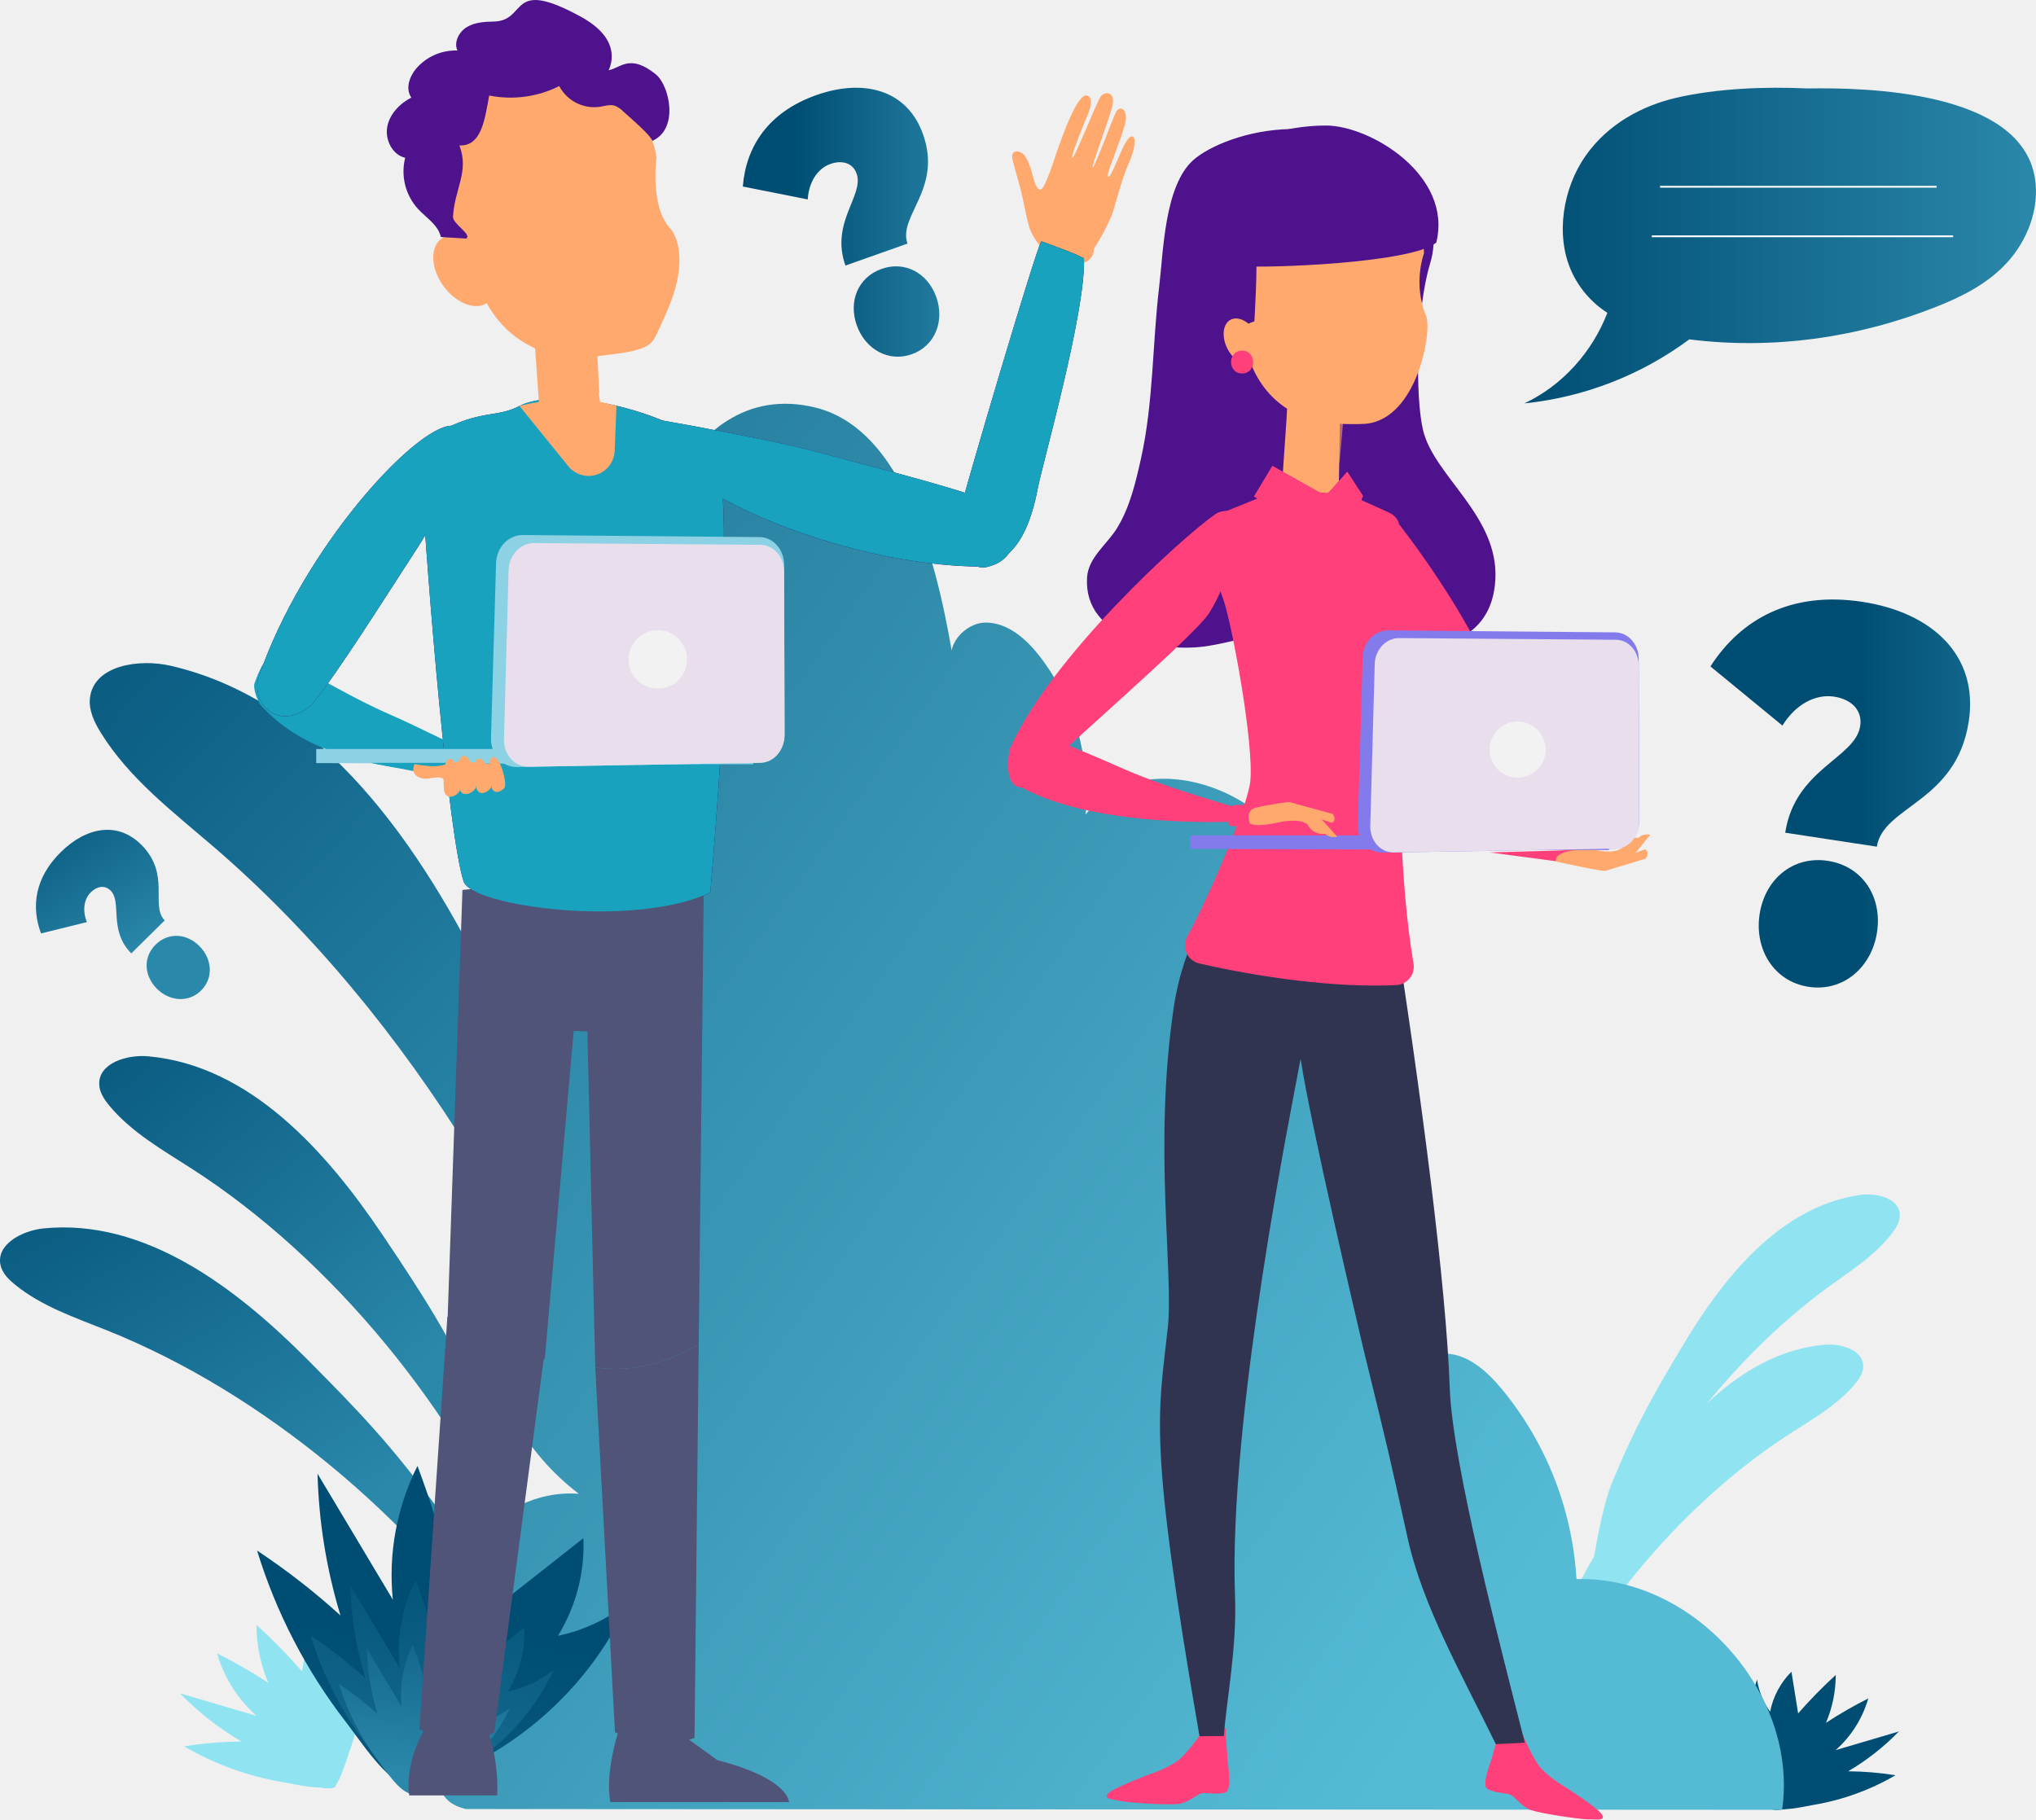
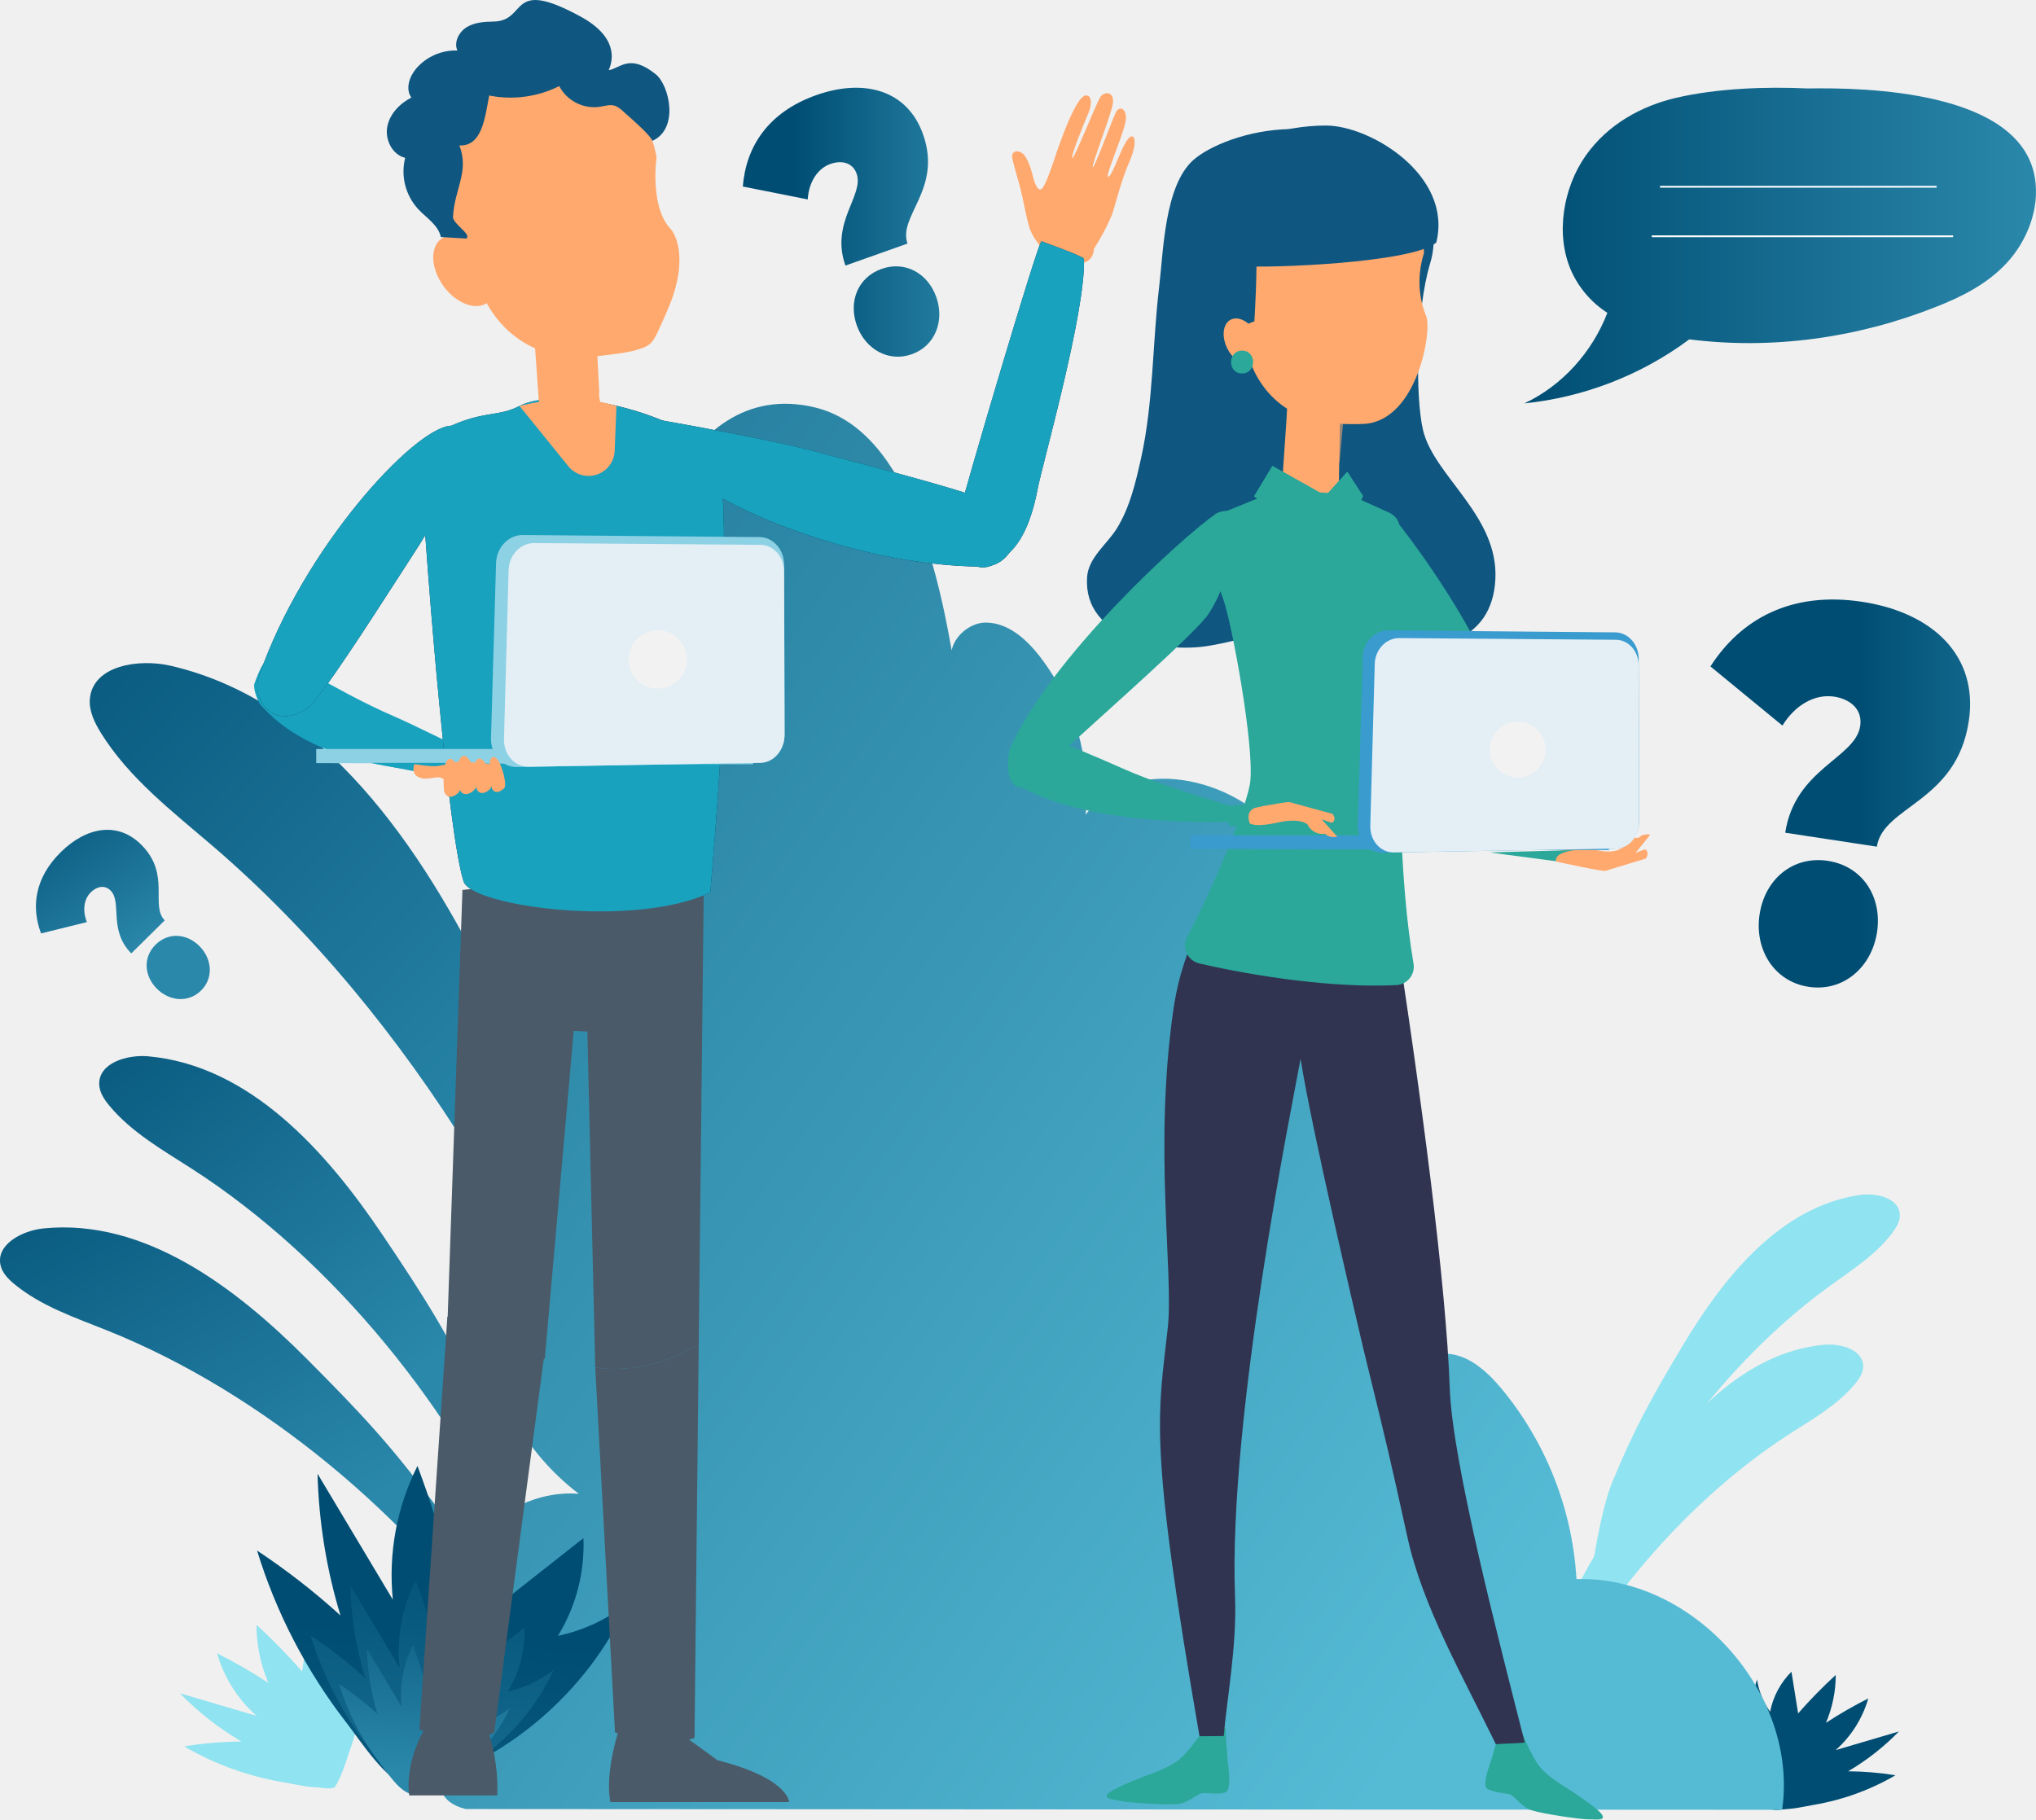
<svg xmlns="http://www.w3.org/2000/svg" xmlns:xlink="http://www.w3.org/1999/xlink" height="776.336" viewBox="0 0 868.611 776.336" width="868.611">
  <linearGradient id="a" gradientUnits="objectBoundingBox" x1="1.153" x2="1.438" y1="2.57" y2="5.178">
    <stop offset="0" stop-color="#004D73" />
    <stop offset="1" stop-color="#2A88AB" />
  </linearGradient>
  <linearGradient id="b" x1="1.638" x2="1.896" xlink:href="#a" y1="2.768" y2="5.437" />
  <linearGradient id="c" x1="2.305" x2="2.474" xlink:href="#a" y1="3.738" y2="5.391" />
  <linearGradient id="d" gradientUnits="objectBoundingBox" x1="-8.637" x2="-8.204" y1="-1.261" y2="-.646">
-     <stop offset="0" stop-color="#b548f2" />
+     <stop offset="0" stop-color="#6bb8e0" />
    <stop offset="1" stop-color="#90E3F0" />
  </linearGradient>
  <linearGradient id="e" x1="-8.943" x2="-8.481" xlink:href="#d" y1="-1.814" y2="-1.222" />
  <linearGradient id="f" x1="2.395" x2="2.11" xlink:href="#d" y1="-4.202" y2="-1.594" />
  <linearGradient id="g" x1="3.252" x2="2.994" xlink:href="#d" y1="-7.571" y2="-4.903" />
  <linearGradient id="h" x1="4.227" x2="4.058" xlink:href="#d" y1="-10.967" y2="-9.314" />
  <linearGradient id="i" x1="0" x2=".682" xlink:href="#a" y1="-.345" y2=".664" />
  <linearGradient id="j" gradientUnits="objectBoundingBox" x1="-.711" x2=".781" y1="-.24" y2=".881">
    <stop offset="0" stop-color="#004D73" />
    <stop offset="1" stop-color="#55BBD5" />
  </linearGradient>
  <linearGradient id="k" x1=".565" x2="1.581" xlink:href="#a" y1=".261" y2=".261" />
  <linearGradient id="l" x1=".257" x2="1.21" xlink:href="#a" y1=".688" y2=".688" />
  <linearGradient id="m" x1="0" x2="1" xlink:href="#a" y1=".5" y2=".5" />
  <linearGradient id="n" x1=".5" x2=".5" xlink:href="#a" y1="0" y2="1" />
  <linearGradient id="o" x1=".482" x2=".226" xlink:href="#a" y1=".518" y2="2.992" />
  <linearGradient id="p" x1=".563" x2=".332" xlink:href="#a" y1="-.347" y2="2.185" />
  <linearGradient id="q" x1=".601" x2=".45" xlink:href="#a" y1="-.707" y2=".861" />
  <path d="m243.711 429.477c4.817 1.95 12.43-.164 17.557-1.024a103.32 103.32 0 0 0 34.846-12.622 133.927 133.927 0 0 0 -20.2-1.7 102.8 102.8 0 0 0 21.663-16.986q-13.494 3.976-26.985 7.955a46.7 46.7 0 0 0 13.917-22.043 183.786 183.786 0 0 0 -18.058 10.4 52.039 52.039 0 0 0 4.179-20.42 200.436 200.436 0 0 0 -16.045 16.411q-1.426-8.9-2.849-17.8a33.2 33.2 0 0 0 -9.111 17.08 32.237 32.237 0 0 1 -5.59-13.778 65.209 65.209 0 0 0 6.673 54.528" fill="url(#a)" transform="translate(512.545 341.621)" />
  <path d="m245.8 415.342c3.152 1.278 8.139-.108 11.5-.672a67.691 67.691 0 0 0 22.826-8.268 87.7 87.7 0 0 0 -13.231-1.111 67.3 67.3 0 0 0 14.189-11.128q-8.839 2.607-17.675 5.21a30.509 30.509 0 0 0 9.115-14.437 121.072 121.072 0 0 0 -11.828 6.809 34.02 34.02 0 0 0 2.737-13.374 131.878 131.878 0 0 0 -10.508 10.748l-1.863-11.654a21.709 21.709 0 0 0 -5.97 11.183 21.107 21.107 0 0 1 -3.664-9.024 42.717 42.717 0 0 0 4.374 35.717" fill="url(#b)" transform="translate(509.927 356.066)" />
  <path d="m246.924 407.465c2.215.9 5.722-.073 8.084-.47a47.594 47.594 0 0 0 16.049-5.813 61.182 61.182 0 0 0 -9.3-.784 47.3 47.3 0 0 0 9.978-7.826q-6.212 1.834-12.427 3.664a21.506 21.506 0 0 0 6.408-10.153 84.915 84.915 0 0 0 -8.317 4.789 23.97 23.97 0 0 0 1.926-9.4 92.262 92.262 0 0 0 -7.391 7.558q-.658-4.1-1.313-8.2a15.309 15.309 0 0 0 -4.2 7.864 14.831 14.831 0 0 1 -2.574-6.346 30.032 30.032 0 0 0 3.075 25.115" fill="url(#c)" transform="translate(508.706 364.421)" />
  <path d="m202.469 504.605c22.7-52.12 63.882-103.217 111.7-133.953 9.815-6.307 20.214-12.2 27.668-21.172 1.731-2.079 3.343-4.479 3.441-7.182.268-7.248-9.4-10.152-16.624-9.491-34.079 3.124-59.786 31.763-78.893 60.159-14.13 21-22.349 33.891-33.209 56.756-7.352 15.488-14.085 54.882-14.085 54.882" fill="url(#d)" transform="translate(449.602 240.962)" />
  <path d="m209.515 492.873c19.876-53.263 58.264-106.491 104.369-139.745 9.459-6.823 19.532-13.263 26.494-22.621 1.613-2.17 3.1-4.653 3.051-7.359-.122-7.248-9.933-9.633-17.108-8.585-33.867 4.946-58 34.919-75.556 64.3-12.987 21.726-20.507 35.037-30.123 58.452-6.513 15.861-11.128 55.558-11.128 55.558" fill="url(#e)" transform="translate(467.095 195.307)" />
  <path d="m102.556 436.637c-5.834 2.365-15.06-.2-21.27-1.24a125.2 125.2 0 0 1 -42.222-15.297 162.3 162.3 0 0 1 24.474-2.058 124.537 124.537 0 0 1 -26.25-20.584q16.347 4.822 32.7 9.637a56.535 56.535 0 0 1 -16.864-26.706 223.08 223.08 0 0 1 21.876 12.601 62.929 62.929 0 0 1 -5.064-24.742 243.648 243.648 0 0 1 19.444 19.887q1.724-10.783 3.448-21.562a40.227 40.227 0 0 1 11.041 20.691 39.057 39.057 0 0 0 6.774-16.7 79 79 0 0 1 -8.087 66.069" fill="url(#f)" transform="translate(39.488 325.021)" />
  <path d="m86.686 419.514c-3.824 1.546-9.867-.129-13.931-.815a82.006 82.006 0 0 1 -27.655-10.013 106.129 106.129 0 0 1 16.031-1.351 81.558 81.558 0 0 1 -17.191-13.479l21.412 6.311a37.051 37.051 0 0 1 -11.044-17.494 145.5 145.5 0 0 1 14.332 8.254 41.282 41.282 0 0 1 -3.316-16.209 159.942 159.942 0 0 1 12.733 13.026q1.128-7.063 2.257-14.123a26.321 26.321 0 0 1 7.23 13.555 25.557 25.557 0 0 0 4.441-10.936 51.757 51.757 0 0 1 -5.3 43.274" fill="url(#g)" transform="translate(55.999 342.52)" />
  <path d="m77.676 409.967c-2.689 1.09-6.938-.091-9.8-.571a57.668 57.668 0 0 1 -19.448-7.042 74.1 74.1 0 0 1 11.274-.947 57.4 57.4 0 0 1 -12.089-9.48q7.528 2.22 15.06 4.437a26.012 26.012 0 0 1 -7.767-12.3 102.876 102.876 0 0 1 10.076 5.8 28.988 28.988 0 0 1 -2.33-11.4 112.264 112.264 0 0 1 8.954 9.16q.794-4.963 1.588-9.929a18.564 18.564 0 0 1 5.085 9.529 17.986 17.986 0 0 0 3.117-7.69 36.379 36.379 0 0 1 -3.723 30.429" fill="url(#h)" transform="translate(65.131 352.645)" />
  <path d="m258.488 615.825c-29.858-106.685-95.655-216.345-179.727-288.492-17.25-14.8-35.751-28.96-47.732-48.275-2.779-4.479-5.252-9.543-4.719-14.788 1.428-14.06 20.866-17.076 34.63-13.865 64.951 15.161 106.891 77.329 136.164 137.261 21.653 44.323 34.065 71.4 48.9 118.451 10.048 31.868 12.489 109.709 12.489 109.709" fill="url(#i)" transform="translate(12.05 33.692)" />
  <path d="m208.037 514.786c-28.716-65.923-80.8-130.55-141.287-169.432-12.409-7.976-25.567-15.429-35-26.776-2.187-2.63-4.225-5.667-4.35-9.083-.338-9.167 11.89-12.841 21.022-12.005 43.11 3.949 75.622 40.178 99.786 76.092 17.874 26.563 28.274 42.867 42.006 71.788 9.3 19.591 17.818 69.416 17.818 69.416" fill="url(#i)" transform="translate(14.93 153.212)" />
  <path d="m231.764 501.887c-40.69-59.287-104.084-112.867-170.843-139.577-13.694-5.478-28.026-10.3-39.432-19.657-2.647-2.17-5.224-4.761-6-8.094-2.069-8.937 9.24-14.865 18.368-15.774 43.075-4.291 81.864 25.115 112.4 55.8 22.583 22.694 35.883 36.73 54.851 62.523 12.845 17.473 30.652 64.78 30.652 64.78" fill="url(#i)" transform="translate(-15.244 205.333)" />
  <path d="m80.842 817.057c-11.842-2.933-12.361-10.923-11.88-23.109s10.338-23.348 22.366-25.338c-15.056-13.935-20-37.694-11.751-56.477s29.082-31.223 49.523-29.573c-46.527-35.5-53.886-103.154-44.611-160.937 7.53-46.914 32.435-100.333 79.61-105.892-12.987 1.532-17.021-73.954-16.853-83.459.759-43.145 24.174-127.419 82.679-113.216 40.989 9.947 53.688 75.929 59.379 110.37-4.782-8.007 4.239-18.671 13.566-18.595s17.135 7.035 22.858 14.4a96.271 96.271 0 0 1 19.58 67.556c19.392-25.776 63.391-16.522 83.149 8.975s41.143 60.681 44.943 92.712c6.025 50.685-2.177 99.9 12.329 148.838-6.649-7.464 2.187-20.319 12.179-20.57s18.407 7.237 24.8 14.917a140.316 140.316 0 0 1 32.018 81.282c50.031-1.432 94.889 48.9 87.725 98.438l-561.614-.324" fill="url(#j)" transform="translate(117.843 -45.191)" />
  <path d="m258.792 345.975c1.066-7-4.078-11.479-11.1-12.549-8.157-1.243-16.641 3.469-22.074 12.347l-30.718-25.243c12.981-20.2 34.417-32.188 64.777-27.563 29.792 4.538 49.724 22.826 45.423 51.055-5.263 34.549-36.552 36.023-39.2 53.412l-39.095-5.956c4.17-27.326 29.887-31.725 31.987-45.503zm-42.922 80.342c2.306-15.129 14.311-25.083 29.109-22.83s23.3 15.335 20.991 30.464c-2.271 14.906-14.377 25.54-29.182 23.283s-23.188-16.011-20.918-30.917z" fill="url(#k)" transform="translate(534.817 -36.188)" />
  <path d="m154.782 215.4c-1.682-4.744-6.4-5.823-11.162-4.138-5.524 1.957-9.257 7.753-9.682 15.136l-27.7-5.506c1.351-17.01 10.758-31.7 31.324-38.99 20.179-7.15 38.8-2.382 45.573 16.738 8.289 23.4-10.811 34.821-6.638 46.6l-26.48 9.379c-6.561-18.505 8.07-29.887 4.765-39.219zm.066 64.711c-3.629-10.25.547-20.51 10.57-24.063s19.734 1.79 23.366 12.04c3.577 10.1-.439 20.817-10.466 24.369s-19.893-2.248-23.47-12.345z" fill="url(#l)" transform="translate(210.67 -141.311)" />
  <path d="m51.524 295.6c-2.525-2.553-5.9-1.818-8.463.711-2.978 2.939-3.633 7.815-1.668 12.716l-19.566 4.838c-4.28-11.4-2.657-23.742 8.418-34.682 10.87-10.734 24.338-13.3 34.511-3 12.451 12.6 3.573 25.77 9.839 32.112l-14.263 14.089c-9.846-9.968-3.845-21.757-8.808-26.784zm19.657 41.783c-5.451-5.52-5.862-13.416-.463-18.748s13.29-4.827 18.741.693c5.37 5.44 6.029 13.579.627 18.915s-13.531 4.578-18.905-.859z" fill="url(#i)" transform="translate(-4.318 84.402)" />
  <path d="m419.813 217.358c-5.991-37.5-72.578-38.718-97.028-38.308-17.672-.832-38.408-.073-55.85 3.946-14.826 3.417-29.391 11.274-38.9 24.888s-12.949 33.585-6 49.129a41.516 41.516 0 0 0 15.355 17.777c-6.433 16.7-19.187 31.025-35.424 38.635a142.5 142.5 0 0 0 70.384-27.316c35.33 4.448 71.464-.519 105.1-13.8 10.978-4.333 21.956-9.721 30.415-18.9s14.055-22.847 11.948-36.051z" fill="url(#m)" transform="translate(448.353 -141.311)" />
  <path d="m218.591 190.88h117.984" fill="url(#n)" stroke="#fff" stroke-miterlimit="10" stroke-width=".758" transform="translate(489.63 -111.193)" />
  <path d="m217.58 196.947h128.551" fill="url(#n)" stroke="#fff" stroke-miterlimit="10" stroke-width=".758" transform="translate(487.12 -96.13)" />
  <path d="m111.835 484.786c-10.821-4.079-20.082-19.023-27.162-28.169a229.957 229.957 0 0 1 -37.942-73.226 297.457 297.457 0 0 1 35.594 27.7 228.724 228.724 0 0 1 -9.79-60.472q16.065 26.865 32.126 53.731a103.811 103.811 0 0 1 10.507-57.05 409.541 409.541 0 0 1 13.841 44.256 115.7 115.7 0 0 1 23.979-39.7 446.009 446.009 0 0 1 1.473 51.055q15.757-12.411 31.513-24.811a73.862 73.862 0 0 1 -10.874 41.683 71.7 71.7 0 0 0 29.938-14.095c-17.369 38.353-52.535 68.2-93.2 79.1" fill="url(#o)" transform="translate(62.933 278.174)" />
  <path d="m95.938 451.347c-7.088-2.671-13.155-12.461-17.79-18.448a150.622 150.622 0 0 1 -24.853-47.965 195.059 195.059 0 0 1 23.314 18.146 149.785 149.785 0 0 1 -6.409-39.608l21.043 35.19a68.022 68.022 0 0 1 6.875-37.362 267.293 267.293 0 0 1 9.066 28.987 75.778 75.778 0 0 1 15.711-26 293.56 293.56 0 0 1 .965 33.438l20.64-16.254a48.362 48.362 0 0 1 -7.119 27.3 46.9 46.9 0 0 0 19.608-9.233 95.038 95.038 0 0 1 -61.047 51.81" fill="url(#p)" transform="translate(79.228 312.916)" />
  <path d="m86.755 432.563c-4.984-1.881-9.25-8.763-12.51-12.973a105.959 105.959 0 0 1 -17.477-33.728 137.214 137.214 0 0 1 16.4 12.758 105.208 105.208 0 0 1 -4.51-27.852q7.4 12.376 14.8 24.749a47.816 47.816 0 0 1 4.841-26.278 188.969 188.969 0 0 1 6.374 20.385 53.272 53.272 0 0 1 11.044-18.285 205.324 205.324 0 0 1 .679 23.513q7.256-5.71 14.513-11.427a33.991 33.991 0 0 1 -5.008 19.2 32.988 32.988 0 0 0 13.788-6.492 66.823 66.823 0 0 1 -42.926 36.434" fill="url(#q)" transform="translate(87.853 332.637)" />
  <path d="m221.569 271.6s-1.863 3.786-1.052 4.329 7.471-2.818 8.6-2.7c1.275 1.01.912 2.894-.017 3.918l-17.222 5.217z" fill="#ffa96e" transform="translate(472.957 89.211)" />
  <path d="m206.852 281.659a1.753 1.753 0 0 0 .592.254c2.5.55 18.94 4.155 20.427 3.859 1.606-.313 12.2-6.736 12.2-6.736l7-8.665s-3.072-.8-4.918 1.316c-1.727-.15-4.949-.2-7.077 4.221-3.653 3-11.35.9-11.35.9s-7.328-1.954-10.473-1l-6.374 1.933a2.019 2.019 0 0 0 -1.111.846 1.952 1.952 0 0 0 .495 2.685z" fill="#ffa96e" transform="translate(456.963 85.797)" />
-   <path d="m289.573 210.42a34.779 34.779 0 0 1 5.217 30.785c-6.091 20.068-6.318 57.205-3.006 71.1 4.7 19.7 32.3 36.458 30.851 63.7s-26.5 30.36-39.272 27.727-15.725-17.487-35.626-12.127c-15.885 4.277-31.276 10.062-47.589 12.74-19.037 3.128-53.378-2.94-51.7-29.249.54-8.491 8.554-14.123 12.751-20.949 5.552-9.038 7.993-19.615 10.267-29.823 5.35-24 4.827-49.108 7.767-73.477 1.787-14.826 2.226-42.818 14.52-53.778 13.431-11.969 65.419-27.819 95.82 13.351z" fill="#4d128c" transform="translate(315.326 -128.758)" />
+   <path d="m289.573 210.42a34.779 34.779 0 0 1 5.217 30.785c-6.091 20.068-6.318 57.205-3.006 71.1 4.7 19.7 32.3 36.458 30.851 63.7s-26.5 30.36-39.272 27.727-15.725-17.487-35.626-12.127c-15.885 4.277-31.276 10.062-47.589 12.74-19.037 3.128-53.378-2.94-51.7-29.249.54-8.491 8.554-14.123 12.751-20.949 5.552-9.038 7.993-19.615 10.267-29.823 5.35-24 4.827-49.108 7.767-73.477 1.787-14.826 2.226-42.818 14.52-53.778 13.431-11.969 65.419-27.819 95.82 13.351z" fill="#0f5680" transform="translate(315.326 -128.758)" />
  <path d="m174.413 255.123c9.546 14.927 24.289 11.95 21.959-3.3l.495-30.666-22.506-3.072-1.988 29.115a13.064 13.064 0 0 0 2.04 7.923z" fill="#ffa96e" transform="translate(374.802 -43.652)" />
  <path d="m195.438 241.766-22.6-19.734.383-4.239 24.174 2.17-1.957 21.8z" fill="#ffa96e" fill-rule="evenodd" opacity=".57" transform="translate(376.033 -44.37)" />
-   <path d="m202.44 394.183c-.1-1.964-.247-4.27-.428-6.067-.39-3.841-.373-7.815-.373-7.815l-8.449-.749s-6.844 10.107-11.347 13.879-12.949 6.45-12.949 6.45-14.732 5.475-17.351 8 2.257 2.595 5.21 3.3 19.713 1.835 24.554 1.289 8.414-4.848 11.065-4.7 7.579.644 9.442-.408c2.494-1.407.627-13.172.627-13.172z" fill="#ff407a" transform="translate(321.303 357.246)" />
-   <path d="m246.84 416.979c-2.03-3.013-15.286-11.458-15.286-11.458s-7.694-4.392-11.309-9.024-8.181-15.948-8.181-15.948l-8.418-1.041s-.815 3.887-2 7.561c-.557 1.72-1.181 3.946-1.693 5.841s-4.291 11.114-2.145 13.015c1.6 1.417 6.523 1.964 9.146 2.379s5.214 5.364 9.832 6.917 21.238 3.963 24.275 3.894 7.813.876 5.779-2.136z" fill="#ff407a" transform="translate(436.523 357.134)" />
-   <path d="m194.83 233.5c12.221 15.505 56.192 74.529 51.337 114.738a5.975 5.975 0 0 1 -10.288 3.249c-22.363-23.506-64.777-105.8-50.128-119.036a6.325 6.325 0 0 1 9.079 1.049z" fill="#ff407a" transform="translate(400.62 -11.646)" />
+   <path d="m202.44 394.183c-.1-1.964-.247-4.27-.428-6.067-.39-3.841-.373-7.815-.373-7.815l-8.449-.749s-6.844 10.107-11.347 13.879-12.949 6.45-12.949 6.45-14.732 5.475-17.351 8 2.257 2.595 5.21 3.3 19.713 1.835 24.554 1.289 8.414-4.848 11.065-4.7 7.579.644 9.442-.408c2.494-1.407.627-13.172.627-13.172z" fill="#2ba89a" transform="translate(321.303 357.246)" />
+   <path d="m246.84 416.979c-2.03-3.013-15.286-11.458-15.286-11.458s-7.694-4.392-11.309-9.024-8.181-15.948-8.181-15.948l-8.418-1.041s-.815 3.887-2 7.561c-.557 1.72-1.181 3.946-1.693 5.841s-4.291 11.114-2.145 13.015c1.6 1.417 6.523 1.964 9.146 2.379s5.214 5.364 9.832 6.917 21.238 3.963 24.275 3.894 7.813.876 5.779-2.136z" fill="#2ba89a" transform="translate(436.523 357.134)" />
+   <path d="m194.83 233.5c12.221 15.505 56.192 74.529 51.337 114.738a5.975 5.975 0 0 1 -10.288 3.249c-22.363-23.506-64.777-105.8-50.128-119.036a6.325 6.325 0 0 1 9.079 1.049z" fill="#2ba89a" transform="translate(400.62 -11.646)" />
  <path d="m189.353 579.515c.839 21.6-3.577 44.141-4.806 59.626-3.448.028-6.9.066-10.351.091-21.91-126.611-17.654-136.453-13.534-174.252 2.56-23.513-6.151-76.674 2.414-135.861 4.235-29.263 17.588-47.885 23.283-52.545l69.785 7.854c12.916 82.332 23.309 162.723 24.814 206.272 1.111 32.108 21.416 109.423 32.018 151.255-3.476.324-8.871.387-12.35.679-14.367-29.465-31.23-58.943-37.621-87.906-8.2-37.113-8.2-37.113-18.926-80.9-3.148-13.607-22.262-94.555-26.752-123.619-3.462 19.031-30.935 153.374-27.974 229.306z" fill="#313450" transform="translate(337.542 101.568)" />
-   <g fill="#ff407a">
+   <g fill="#2ba89a">
    <path d="m188.266 352.317c-1.034 10.337-16.756 47.586-26.9 66.32a7.861 7.861 0 0 0 5.1 11.427c25.428 5.89 58.522 10.543 84.124 9.247a7.866 7.866 0 0 0 7.3-9.243c-6.1-35.688-5.973-81.878-5.8-97.428a7.976 7.976 0 0 1 2.891-5.983c7.352-6.241 14.067-18.452 14.715-21.559 4.371-11.807-16.564-29.4-17.916-61.8-.108-2.553-2.149-4.625-4.479-5.673l-15.701-7.067a7.855 7.855 0 0 0 -2.678-.672l-26.48-1.856a7.877 7.877 0 0 0 -3.514.561l-21.89 8.9c-2.95 1.2-8.314 3.009-8.327 6.192-.031 8.212 5.663 24.143 8.226 31.652 3.57 10.433 12.932 60.982 11.329 76.982z" transform="translate(345.148 -19.004)" />
    <path d="m203.756 237.214-.637-9.6-9.31 10.208-22.709-12.722 2 13.984 19.637 8.867z" transform="translate(371.715 -26.235)" />
    <path d="m203.756 237.214-.637-9.6-9.31 10.208-22.709-12.722 2 13.984 19.637 8.867z" transform="translate(371.715 -26.235)" />
    <path d="m203.756 237.214-.637-9.6-9.31 10.208-22.709-12.722 2 13.984 19.637 8.867z" transform="translate(371.715 -26.235)" />
    <path d="m176.65 225.1-7.787 12.946 16.187 9.987 9.79-12.742z" transform="translate(366.164 -26.235)" />
    <path d="m178.543 232.5 7.5 14.905 5.233-11.349-6.638-10.236z" transform="translate(390.198 -24.441)" />
    <path d="m176.65 225.1-7.787 12.946 16.187 9.987 9.79-12.742z" transform="translate(366.164 -26.235)" />
    <path d="m178.543 232.5 7.5 14.905 5.233-11.349-6.638-10.236z" transform="translate(390.198 -24.441)" />
    <path d="m162.388 333c17.891-16.519 56.568-50.463 61.844-58.424 5.141-7.749 13.876-27.936 11.591-41.268-.679-3.97-6.586-2.776-8.449-1.484-14.893 10.33-70.729 61.413-88.028 100.591-3.989 23.625 12.224 19.331 23.042.585z" transform="translate(291.343 -12.602)" />
  </g>
  <path d="m251.507 255.755c-5.774-13.687-.9-26.713-.9-26.713-.07-10.985-5.781-23.533-14.356-31.708a35.376 35.376 0 0 0 -24.885-10.4c-18.873-.146-46.353 11.709-46.238 29.677l9.438 52.514c4.636 19.685 18.933 31.279 36.831 32.251 2.347.679 11.507.69 14.245.449 22.118-1.957 28.571-39.655 25.865-46.07z" fill="#ffa96e" transform="translate(356.903 -121)" />
-   <path d="m183.412 255.893s-21.935 6.767-18.543 27.1c0 0-7.606-76.27 8.293-92.939s10.25 65.839 10.25 65.839z" fill="#4d128c" transform="translate(351.733 -118.764)" />
-   <path d="m176.937 243.371c-14.172-1.149 4.155-23.015-9.059-28.775-2.093-.916-2.065-4.848-4.409-6.123 7.666-19.18 31.582-25.083 49.446-25.094 18.992-.014 54.165 21.329 47.067 49.923-10.338 8.798-71.625 10.992-83.045 10.069z" fill="#4d128c" transform="translate(352.772 -129.816)" />
+   <path d="m183.412 255.893s-21.935 6.767-18.543 27.1c0 0-7.606-76.27 8.293-92.939s10.25 65.839 10.25 65.839z" fill="#0f5680" transform="translate(351.733 -118.764)" />
+   <path d="m176.937 243.371c-14.172-1.149 4.155-23.015-9.059-28.775-2.093-.916-2.065-4.848-4.409-6.123 7.666-19.18 31.582-25.083 49.446-25.094 18.992-.014 54.165 21.329 47.067 49.923-10.338 8.798-71.625 10.992-83.045 10.069z" fill="#0f5680" transform="translate(352.772 -129.816)" />
  <path d="m179.524 214.365c2.431 5.259 1.477 10.643-2.128 12.019s-8.491-1.766-10.919-7.025-1.477-10.643 2.128-12.023 8.495 1.764 10.919 7.029z" fill="#ffa96e" transform="translate(356.903 -71.14)" />
  <path d="m172.954 210.477a4.163 4.163 0 0 0 -2.689-2.661c-1.487-.449-3.741.1-4.117 4.357s2.313 8.206 4.625 7.9c.731-.1 1.219-1.094 1.543-2.414a3.2 3.2 0 0 1 -1.609-3.887 3.515 3.515 0 0 1 2.246-2.532c.005-.474.001-.763.001-.763z" fill="#ffa96e" fill-rule="evenodd" opacity=".68" transform="translate(359.338 -69.464)" />
-   <path d="m170.747 220.7c6.269 0 6.28-9.742 0-9.742s-6.279 9.742 0 9.742z" fill="#ff407a" transform="translate(359.157 -61.352)" />
-   <path d="m161.061 276.113v-5.772h178.564v6.253z" fill="#837bec" transform="translate(346.793 86.095)" />
-   <path d="m291.4 338.352-99.3 1.714c-6 .1-10.717-5.231-10.522-11.887l2.069-71.5c.185-6.384 5.085-11.5 10.926-11.455l96.815.85c5.517.045 9.992 5.081 10.009 11.264l.2 69.165c.022 6.441-4.537 11.752-10.197 11.849z" fill="#837bec" transform="translate(397.717 23.736)" />
-   <path d="m288 336-94.8 1.633c-5.747.1-10.274-5.019-10.1-11.406l1.9-69.043c.171-6.137 4.862-11.061 10.466-11.016l92.5.724c5.308.042 9.609 4.886 9.626 10.835l.2 66.884c.021 6.189-4.36 11.296-9.792 11.389z" fill="#e9dfec" transform="translate(401.499 26.08)" />
+   <path d="m170.747 220.7c6.269 0 6.28-9.742 0-9.742s-6.279 9.742 0 9.742z" fill="#2ba89a" transform="translate(359.157 -61.352)" />
+   <path d="m161.061 276.113v-5.772h178.564v6.253z" fill="#3a9bcf" transform="translate(346.793 86.095)" />
+   <path d="m291.4 338.352-99.3 1.714c-6 .1-10.717-5.231-10.522-11.887l2.069-71.5c.185-6.384 5.085-11.5 10.926-11.455l96.815.85c5.517.045 9.992 5.081 10.009 11.264l.2 69.165c.022 6.441-4.537 11.752-10.197 11.849z" fill="#3a9bcf" transform="translate(397.717 23.736)" />
+   <path d="m288 336-94.8 1.633c-5.747.1-10.274-5.019-10.1-11.406l1.9-69.043c.171-6.137 4.862-11.061 10.466-11.016l92.5.724c5.308.042 9.609 4.886 9.626 10.835l.2 66.884c.021 6.189-4.36 11.296-9.792 11.389z" fill="#e3eef5" transform="translate(401.499 26.08)" />
  <path d="m221.608 268.341a11.946 11.946 0 1 1 -11.946-11.941 11.945 11.945 0 0 1 11.946 11.941z" fill="#f2f2f2" transform="translate(437.801 51.469)" />
-   <path d="m145.614 261.988a10.531 10.531 0 0 1 11.629-2.825c5.409 2.065 14.844 5.869 29.816 12.486 19.615 8.676 52.709 17.724 52.709 17.724l-1.076 4.381s-62.314 4.078-95.9-14.579a6.952 6.952 0 0 1 -2.654-9.337 40.945 40.945 0 0 1 5.476-7.85z" fill="#ff407a" transform="translate(292.775 56.611)" />
+   <path d="m145.614 261.988a10.531 10.531 0 0 1 11.629-2.825c5.409 2.065 14.844 5.869 29.816 12.486 19.615 8.676 52.709 17.724 52.709 17.724l-1.076 4.381s-62.314 4.078-95.9-14.579a6.952 6.952 0 0 1 -2.654-9.337 40.945 40.945 0 0 1 5.476-7.85z" fill="#2ba89a" transform="translate(292.775 56.611)" />
  <path d="m183.511 276.585s-1.982-3.629-1.118-4.151 7.955 2.7 9.156 2.591c1.355-.968.968-2.776-.021-3.758l-18.337-5z" fill="#ffa96e" transform="translate(376.909 75.974)" />
  <path d="m167.842 270.219a1.994 1.994 0 0 1 .634-.24c2.664-.529 20.162-3.984 21.74-3.7 1.714.3 12.987 6.461 12.987 6.461l7.446 8.306s-3.267.773-5.231-1.261a7.1 7.1 0 0 1 -7.533-4.05c-3.89-2.87-12.085-.86-12.085-.86s-7.8 1.874-11.149.961l-6.784-1.853a2.144 2.144 0 0 1 -1.184-.811 1.757 1.757 0 0 1 .529-2.574z" fill="#ffa96e" transform="translate(359.885 75.963)" />
-   <path d="m166.082 275.574 9.456.314s-3.95-7.147 2.877-8.38-10.118-.839-10.118-.839-3.849.379-2.215 8.905z" fill="#ff407a" transform="translate(358.256 76.828)" />
-   <path d="m226.014 276.9-28.3-3.741 37.036-1.027s-9.443.617-8.736 4.768z" fill="#ff407a" transform="translate(437.801 90.551)" />
+   <path d="m166.082 275.574 9.456.314s-3.95-7.147 2.877-8.38-10.118-.839-10.118-.839-3.849.379-2.215 8.905z" fill="#2ba89a" transform="translate(358.256 76.828)" />
+   <path d="m226.014 276.9-28.3-3.741 37.036-1.027s-9.443.617-8.736 4.768z" fill="#2ba89a" transform="translate(437.801 90.551)" />
  <path d="m133.539 286.769c.878-4.005 1.268-.421 1.268-.421-4.576-1.811-20.43-9.909-28.657-13.458-27.963-12.068-44.475-26.02-54.35-23.781-2 .456-4.573 7.847-5.256 9.609-.78 2.02 1.257 7.829 2.863 9.567 6.5 7.028 24.714 25.926 79.833 28.677z" fill="#19a2be" transform="translate(62.045 32.788)" />
  <path d="m152.914 246.536s-4.8-4.82-6.335-9.923-2.455-11.242-3.681-16.063-3.577-12.221-3.678-14.112 1.738-3.044 4.19-1.532 4.19 7.805 4.7 9.978 1.839 6.422 3.577 5.478 5.109-11.434 6.335-15.07 4.531-13.026 7.666-19.023c2.166-4.141 4.193-6.725 6.032-5.684s1.125 4.817 0 7.464-7.46 17.856-6.847 18.992 10.323-23.526 12.058-26.079 6.746-2.455 5.008 4.253-8.892 25.132-8.279 25.794 8.62-21.189 9.95-23.648 4.291-1.7 4.19 2.835-8.16 22.823-7.753 24.522 2.417-2.73 4.242-7.053c2.044-4.838 4.312-10.1 6.2-9.811 1.637.254 1.463 4.994-1.5 11.514s-5.928 18.459-7.154 21.956a95.194 95.194 0 0 1 -7.666 14.454c-.077.495-.143.961-.2 1.4a5.68 5.68 0 0 1 -5.782 4.744h-9.449a5.62 5.62 0 0 1 -5.824-5.386z" fill="#ffa96e" transform="translate(292.555 -139.651)" />
-   <path d="m66.807 245.669c-.536-9.226 6.837-14.8 15.394-18.288 12.479-5.085 18.288-3.04 26.731-7.415 16.136-8.359 62.151.648 83.34 19.539 5.67 14.792 3.152 45.008 4.2 75.163 1.083 31.171-6.168 112.885-6.168 112.885-32.286 15.328-101.736 6.036-105.223-4.723-6.496-20.037-15.251-124.838-18.274-177.161z" fill="#300254" transform="translate(112.708 -46.751)" />
-   <path d="m103.128 407.666h-37.528s-2.407-12.022 6.133-27.656l27.573.46a76.833 76.833 0 0 1 3.822 27.196z" fill="#505478" transform="translate(109.007 358.383)" />
-   <path d="m93.692 382.882s-5.635 17.426-3.27 29.615h76.235s.045-10.067-30.541-17.867l-21.263-15.417z" fill="#505478" transform="translate(169.968 356.401)" />
-   <path d="m132.305 332.677-1.79 167.962s-14.189 5.813-33.93-2.389l-8.428-155.692c15.105 2.413 31.634-2.086 44.148-9.881z" fill="#505478" transform="translate(165.786 240.863)" />
-   <path d="m70.048 470.312 6.419-185.612 103.067-10.769-2.267 204.595c-12.514 7.795-29.043 12.294-44.148 9.881l-3.354-143.29-5.83-.293-12.335 139.889c-14.261 5.294-32.427-1.933-41.552-14.401z" fill="#505478" transform="translate(120.825 95.013)" />
-   <path d="m78.567 330.318c9.125 12.726 27.291 20.1 41.557 14.7l-21.542 162.682s-9.71 7.241-31.965-1.123z" fill="#505478" transform="translate(112.306 231.361)" />
-   <path d="m249.621 264.4a13.309 13.309 0 0 1 -12.671 17.675c-59.577-.3-126.444-31.154-132.9-47.035a9.673 9.673 0 0 1 -.463-1.449c-.63-2.765-16.885-16.2-3.385-13.889 11.114 1.9 49.4 9.024 63.589 12.827 21.618 5.8 59.4 15.2 76.138 21.694 3.953 1.536 8.293 6.172 9.689 10.177z" fill="#300254" transform="translate(182.43 -40.289)" />
-   <path d="m186.8 205.038c.644 23.161-17.724 87.3-19.887 98.675-1.529 8.042-4.521 18.619-10.441 25.163-18.173 20.078-25.738-3.845-23.746-12.037 3.465-14.252 34.637-119.645 35.925-119.276-.002.001 18.12 6.468 18.149 7.475z" fill="#300254" transform="translate(275.668 -94.601)" />
-   <path d="m58.771 344.145c-8.408.021-14.154-8.8-11.253-17.212 18.8-54.461 66.146-105.9 81.808-106.766a7.931 7.931 0 0 1 1.39.038 5.558 5.558 0 0 1 4.963 4.569c2.5 10.563-15.1 39.109-22.792 50.894-11.713 17.954-31.551 49.567-42.351 62.83a17.368 17.368 0 0 1 -11.765 5.646z" fill="#300254" transform="translate(62.999 -38.513)" />
+   <path d="m66.807 245.669c-.536-9.226 6.837-14.8 15.394-18.288 12.479-5.085 18.288-3.04 26.731-7.415 16.136-8.359 62.151.648 83.34 19.539 5.67 14.792 3.152 45.008 4.2 75.163 1.083 31.171-6.168 112.885-6.168 112.885-32.286 15.328-101.736 6.036-105.223-4.723-6.496-20.037-15.251-124.838-18.274-177.161z" fill="#0a3049" transform="translate(112.708 -46.751)" />
+   <path d="m103.128 407.666h-37.528s-2.407-12.022 6.133-27.656l27.573.46a76.833 76.833 0 0 1 3.822 27.196z" fill="#4a5a68" transform="translate(109.007 358.383)" />
+   <path d="m93.692 382.882s-5.635 17.426-3.27 29.615h76.235s.045-10.067-30.541-17.867l-21.263-15.417z" fill="#4a5a68" transform="translate(169.968 356.401)" />
+   <path d="m132.305 332.677-1.79 167.962s-14.189 5.813-33.93-2.389l-8.428-155.692c15.105 2.413 31.634-2.086 44.148-9.881z" fill="#4a5a68" transform="translate(165.786 240.863)" />
+   <path d="m70.048 470.312 6.419-185.612 103.067-10.769-2.267 204.595c-12.514 7.795-29.043 12.294-44.148 9.881l-3.354-143.29-5.83-.293-12.335 139.889c-14.261 5.294-32.427-1.933-41.552-14.401z" fill="#4a5a68" transform="translate(120.825 95.013)" />
+   <path d="m78.567 330.318c9.125 12.726 27.291 20.1 41.557 14.7l-21.542 162.682s-9.71 7.241-31.965-1.123z" fill="#4a5a68" transform="translate(112.306 231.361)" />
+   <path d="m249.621 264.4a13.309 13.309 0 0 1 -12.671 17.675c-59.577-.3-126.444-31.154-132.9-47.035a9.673 9.673 0 0 1 -.463-1.449c-.63-2.765-16.885-16.2-3.385-13.889 11.114 1.9 49.4 9.024 63.589 12.827 21.618 5.8 59.4 15.2 76.138 21.694 3.953 1.536 8.293 6.172 9.689 10.177z" fill="#0a3049" transform="translate(182.43 -40.289)" />
+   <path d="m186.8 205.038c.644 23.161-17.724 87.3-19.887 98.675-1.529 8.042-4.521 18.619-10.441 25.163-18.173 20.078-25.738-3.845-23.746-12.037 3.465-14.252 34.637-119.645 35.925-119.276-.002.001 18.12 6.468 18.149 7.475z" fill="#0a3049" transform="translate(275.668 -94.601)" />
+   <path d="m58.771 344.145c-8.408.021-14.154-8.8-11.253-17.212 18.8-54.461 66.146-105.9 81.808-106.766a7.931 7.931 0 0 1 1.39.038 5.558 5.558 0 0 1 4.963 4.569c2.5 10.563-15.1 39.109-22.792 50.894-11.713 17.954-31.551 49.567-42.351 62.83a17.368 17.368 0 0 1 -11.765 5.646z" fill="#0a3049" transform="translate(62.999 -38.513)" />
  <path d="m349.758 205.038c-.028-1.01-18.149-7.474-18.149-7.474-1.094-.313-23.739 75.64-32.662 107.274-18.947-6.025-47.648-13.228-65.432-18-14.185-3.8-52.476-10.926-63.589-12.827-.056-.007-.091-.007-.143-.014-22.175-9.188-49.24-12.2-60.852-6.185-8.442 4.374-14.252 2.33-26.731 7.415-8.557 3.486-15.93 9.062-15.394 18.288 3.023 52.322 11.779 157.124 18.274 177.16 3.486 10.758 72.937 20.051 105.223 4.723 0 0 7.251-81.714 6.168-112.885-.69-19.838.153-39.676-.8-55.161 25.362 13.973 68.375 28.221 108.531 28.981a9.03 9.03 0 0 0 6.307-.505 13.3 13.3 0 0 0 7.147-5.109c.578-.571 1.167-1.181 1.769-1.846 5.921-6.544 8.913-17.122 10.441-25.163 2.167-11.375 20.534-75.51 19.892-98.672z" fill="#19a2be" transform="translate(112.708 -94.601)" />
  <path d="m58.771 344.145c-8.408.021-14.154-8.8-11.253-17.212 18.8-54.461 66.146-105.9 81.808-106.766a7.931 7.931 0 0 1 1.39.038 5.558 5.558 0 0 1 4.963 4.569c2.5 10.563-15.1 39.109-22.792 50.894-11.713 17.954-31.551 49.567-42.351 62.83a17.368 17.368 0 0 1 -11.765 5.646z" fill="#19a2be" transform="translate(62.999 -38.513)" />
  <path d="m84.444 245.906c12.831 17.435 28.671 10.762 24.307-6.955l-3.27-30.966-24.881.091 2.414 33.874a7.587 7.587 0 0 0 1.43 3.956z" fill="#ffa96e" transform="translate(147.021 -68.724)" />
  <path d="m108.719 238.172-27.9-24.884-.231-4.653 26.552-1.32 1.19 23.943z" fill="#ffa96e" fill-rule="evenodd" transform="translate(146.982 -70.388)" />
  <path d="m73.784 190.632c9.884-8.61 32.206-12.824 44.277-14.419a41.19 41.19 0 0 1 29.29 7.07c11.11 7.478 19.622 20.371 21.391 32.415 0 0-2.967 21.026 5.928 30.391 2.281 2.4 6.868 11.967.909 29.263-1.484 4.308-4.751 11.469-6.68 15.54-1.613 3.4-2.842 4.974-6.614 6.3-5.189 1.825-10.828 2.313-16.247 3-.609.077-.609.077-1.8.23-2.87.373-1.5.7-4.381.289-20.4 1.822-38.353-8.5-46.586-29.162l-24.683-48.2c-3.752-11.193-3.703-24.96 5.196-32.717z" fill="#ffa96e" transform="translate(111.352 -148.531)" />
  <path d="m91.454 206.535c5.015 7.8 4.695 16.543-.711 19.528s-13.855-.916-18.87-8.717-4.695-16.547.711-19.532 13.854.919 18.87 8.721z" fill="#ffa96e" transform="translate(116.516 -96.467)" />
  <path d="m80.373 201.484a6.663 6.663 0 0 0 -4.852-3.622c-2.459-.383-5.91.989-5.559 7.819s5.485 12.5 9.08 11.5c1.139-.317 1.689-2.006 1.909-4.169-2.232-.536-3.73-3.023-3.41-5.806a5.622 5.622 0 0 1 3-4.507c-.098-.755-.168-1.215-.168-1.215z" fill="#ffa96e" fill-rule="evenodd" transform="translate(120.551 -94.004)" />
-   <path d="m96.521 269.782c2.522-1.752-5.83-6.259-5.656-9.323.672-11.943 7-19.232 2.734-30.405 9.672.439 10.891-11.793 12.705-21.3a46.407 46.407 0 0 0 29.883-4.026 16.9 16.9 0 0 0 17.257 8.853c2.208-.352 4.5-1.146 6.617-.418a10.842 10.842 0 0 1 3.455 2.41c4.479 3.981 11.438 10 12.413 12.528 11.542-5.207 7.216-23.753 1.438-28.406-11.218-9.024-15.164-2.528-20.092-1.745 2.069-4.542 3.782-14.283-11.964-22.872-31.077-16.944-22.4 1.835-37.057 2.114-3.943.073-8.07.317-11.448 2.344s-5.674 6.419-4.068 10.02a22.2 22.2 0 0 0 -17.675 7.808c-2.859 3.424-4.556 8.63-1.968 12.263-4.973 2.574-9.289 7.028-10.288 12.538s2.2 11.873 7.652 13.176a23.774 23.774 0 0 0 5.51 21.844c3.559 3.81 8.641 6.84 9.7 11.946" fill="#4d128c" transform="translate(102.397 -168)" />
+   <path d="m96.521 269.782c2.522-1.752-5.83-6.259-5.656-9.323.672-11.943 7-19.232 2.734-30.405 9.672.439 10.891-11.793 12.705-21.3a46.407 46.407 0 0 0 29.883-4.026 16.9 16.9 0 0 0 17.257 8.853c2.208-.352 4.5-1.146 6.617-.418a10.842 10.842 0 0 1 3.455 2.41c4.479 3.981 11.438 10 12.413 12.528 11.542-5.207 7.216-23.753 1.438-28.406-11.218-9.024-15.164-2.528-20.092-1.745 2.069-4.542 3.782-14.283-11.964-22.872-31.077-16.944-22.4 1.835-37.057 2.114-3.943.073-8.07.317-11.448 2.344s-5.674 6.419-4.068 10.02a22.2 22.2 0 0 0 -17.675 7.808c-2.859 3.424-4.556 8.63-1.968 12.263-4.973 2.574-9.289 7.028-10.288 12.538s2.2 11.873 7.652 13.176a23.774 23.774 0 0 0 5.51 21.844c3.559 3.81 8.641 6.84 9.7 11.946" fill="#0f5680" transform="translate(102.397 -168)" />
  <path d="m78.882 219.7s21.708-6.2 41.351 0l-.759 19.159a11.129 11.129 0 0 1 -19.768 6.562z" fill="#ffa96e" transform="translate(142.758 -46.483)" />
  <path d="m53.98 265.78v-6.024h186.369v6.526z" fill="#8dd1e4" transform="translate(80.929 59.815)" />
  <path d="m190.022 330.738-103.648 1.787c-6.259.108-11.183-5.458-10.981-12.406l2.162-74.619c.192-6.663 5.3-12.005 11.4-11.953l101.045.881c5.761.049 10.431 5.3 10.448 11.758l.212 72.188c.02 6.719-4.734 12.263-10.638 12.364z" fill="#8dd1e4" transform="translate(134.079 -5.268)" />
-   <path d="m186.464 328.288-98.943 1.7c-6 .1-10.724-5.235-10.539-11.9l1.985-72.06c.178-6.4 5.074-11.545 10.922-11.5l96.547.759c5.538.045 10.031 5.1 10.048 11.309l.2 69.806c.023 6.456-4.546 11.785-10.22 11.886z" fill="#e9dfec" transform="translate(138.027 -2.825)" />
+   <path d="m186.464 328.288-98.943 1.7c-6 .1-10.724-5.235-10.539-11.9l1.985-72.06c.178-6.4 5.074-11.545 10.922-11.5l96.547.759c5.538.045 10.031 5.1 10.048 11.309l.2 69.806c.023 6.456-4.546 11.785-10.22 11.886z" fill="#e3eef5" transform="translate(138.027 -2.825)" />
  <path d="m117.176 257.668a12.47 12.47 0 1 1 -12.468-12.468 12.47 12.47 0 0 1 12.468 12.468z" fill="#f2f2f2" transform="translate(175.913 23.675)" />
  <path d="m89.93 267.109-29.249-5.653h41.261s-12.493 1.282-12.012 5.653z" fill="#19a2be" transform="translate(97.568 64.035)" />
  <path d="m85.322 261.279s-6.213 1.606-9.2 1.982-9.783-.832-9.783-.832-1.909 4.019 2.055 5.694 7.868-1.407 10.372.777c1.794 1.56 22.328 3.2 22.732-5.559.057-1.212-16.176-2.062-16.176-2.062z" fill="#ffa96e" transform="translate(110.479 63.595)" />
  <path d="m69.758 274.634s-1.139-12.879 2.372-13.642 5.534 12.19 4.089 14.067-5.329 3.764-6.461-.425z" fill="#ffa96e" transform="translate(119.666 62.803)" />
  <path d="m71.871 274.237s-2-12.8 1.71-13.6 6.649 12.068 5.127 14.057-5.638 3.98-6.837-.457z" fill="#ffa96e" transform="translate(124.013 61.911)" />
  <path d="m74.075 273.213s-2.208-11.525 1.139-12.249 6.412 10.859 5.033 12.653-5.085 3.594-6.172-.404z" fill="#ffa96e" transform="translate(129.05 62.733)" />
  <path d="m76.056 273.462s-2.347-12.047.686-12.695 6.144 11.441 4.9 13.068-4.608 3.249-5.586-.373z" fill="#ffa96e" transform="translate(133.589 62.261)" />
</svg>
